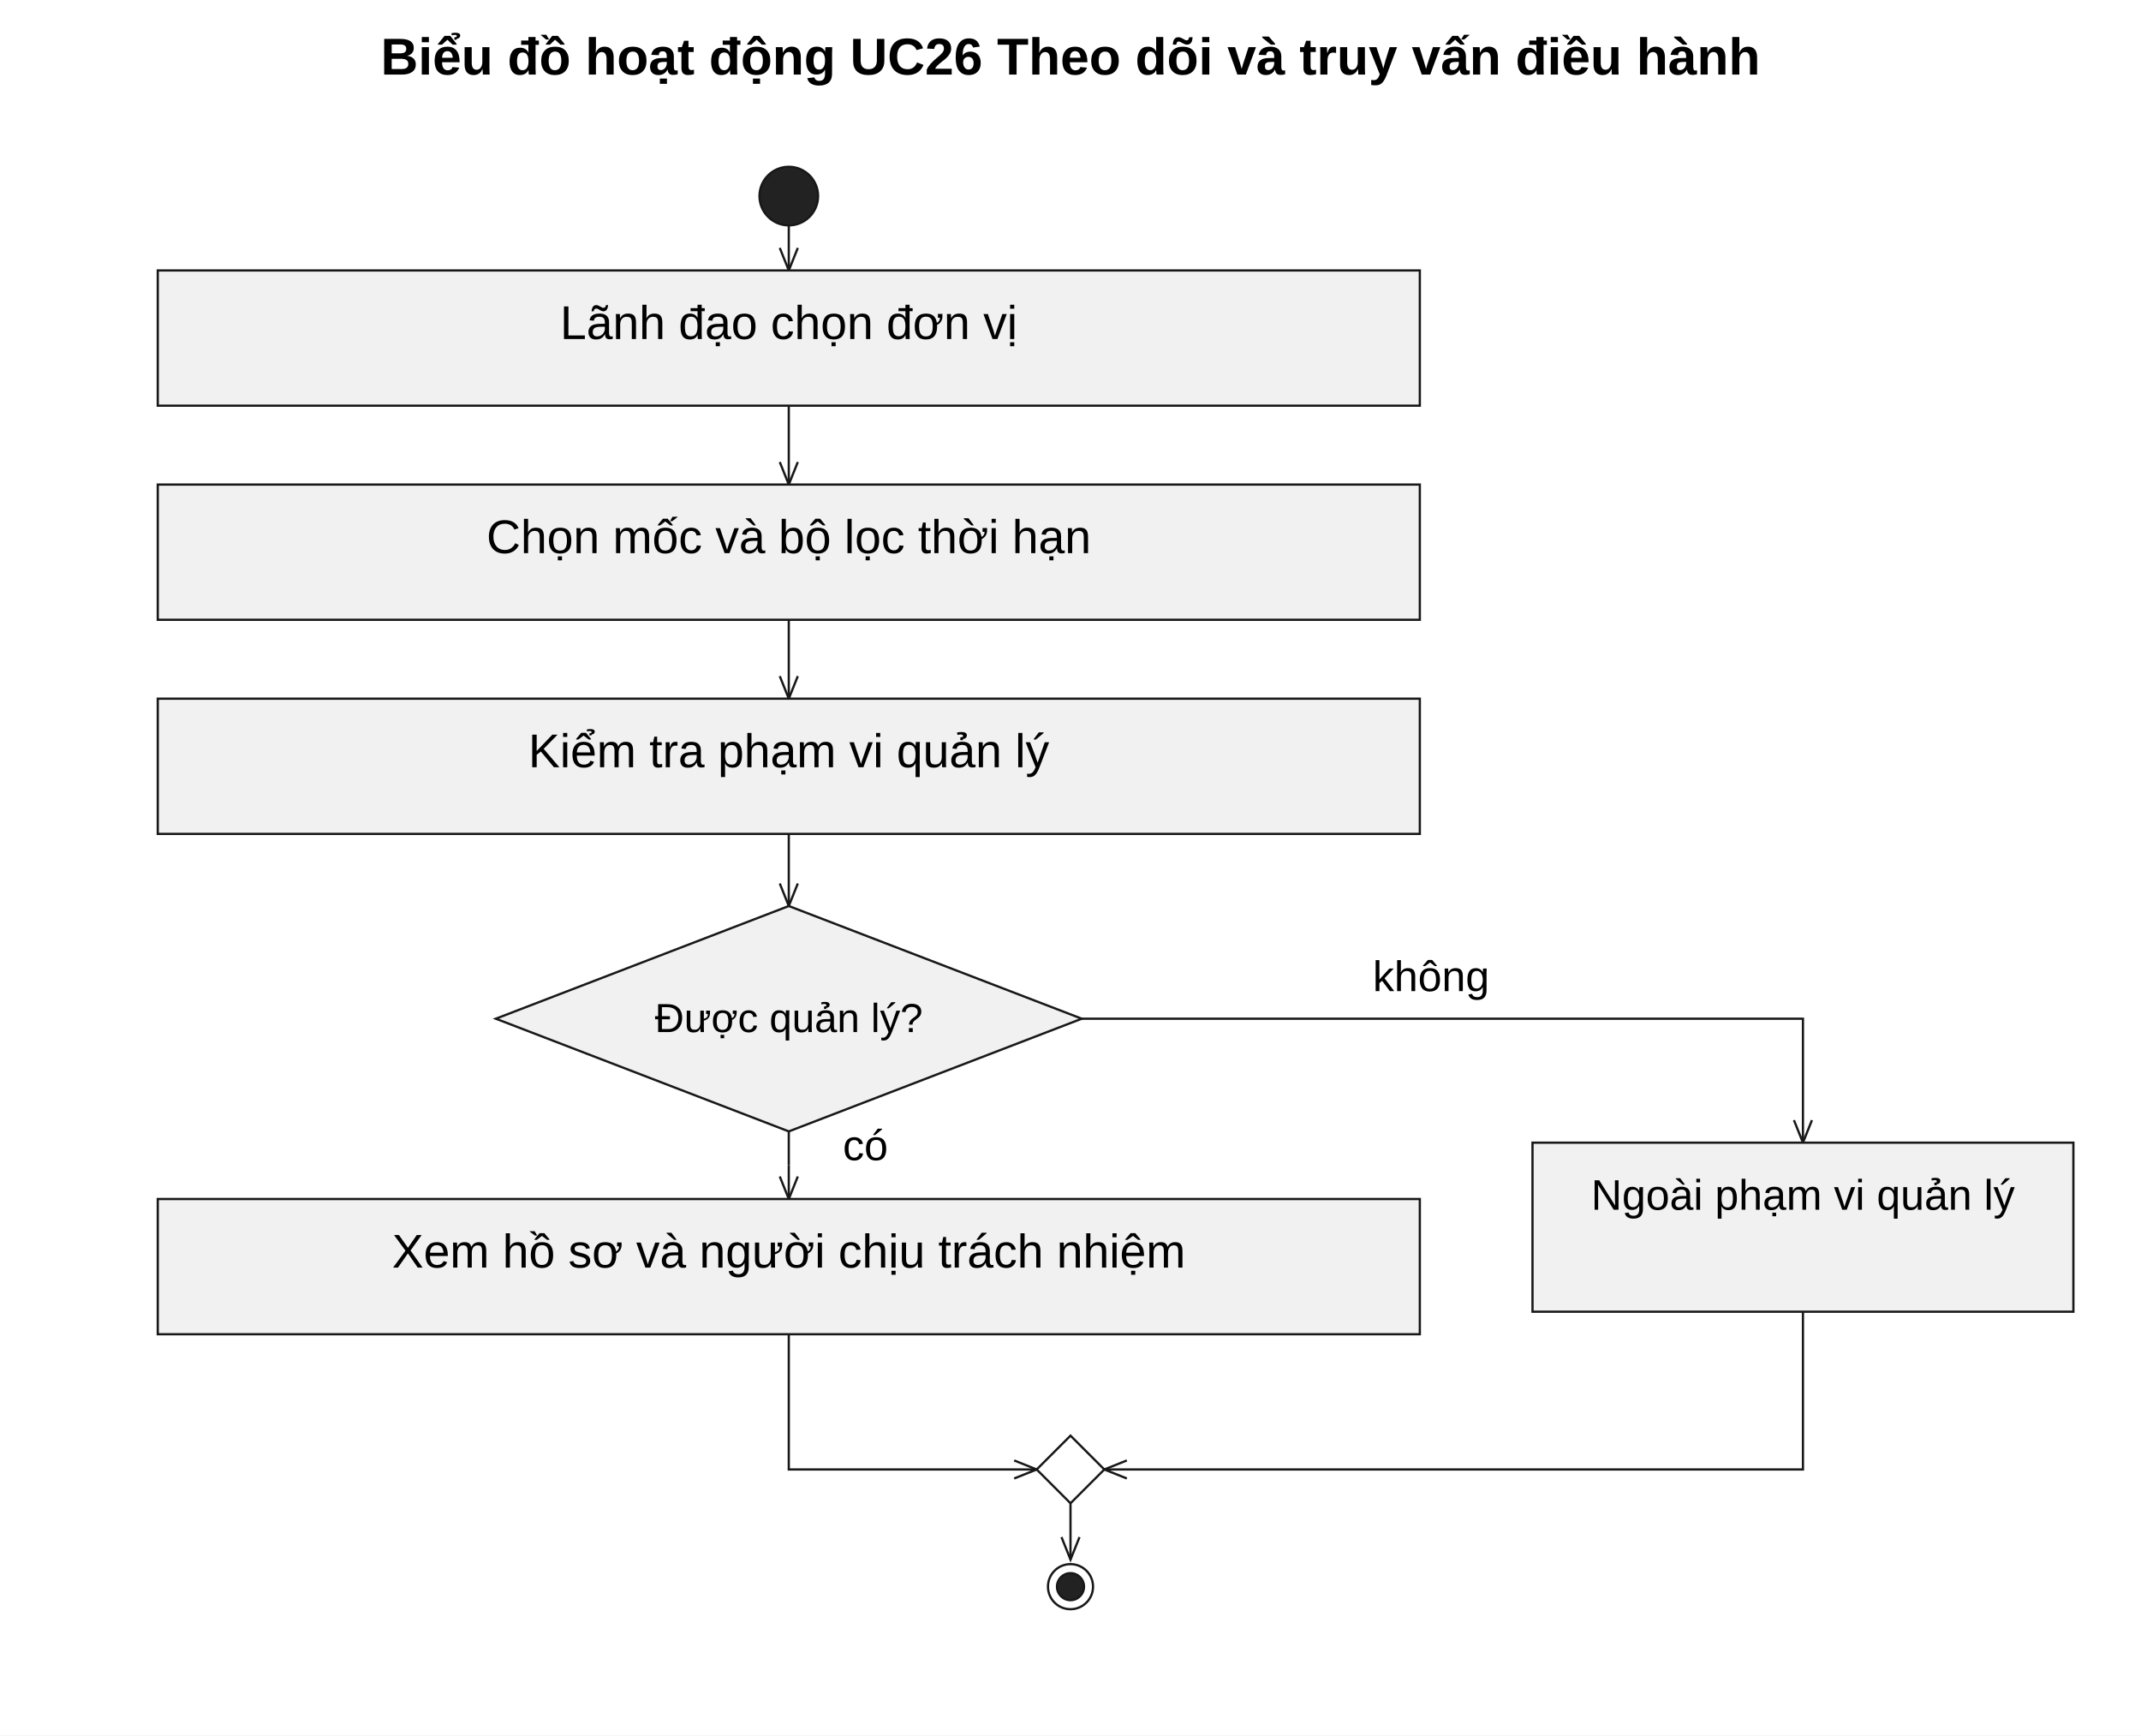
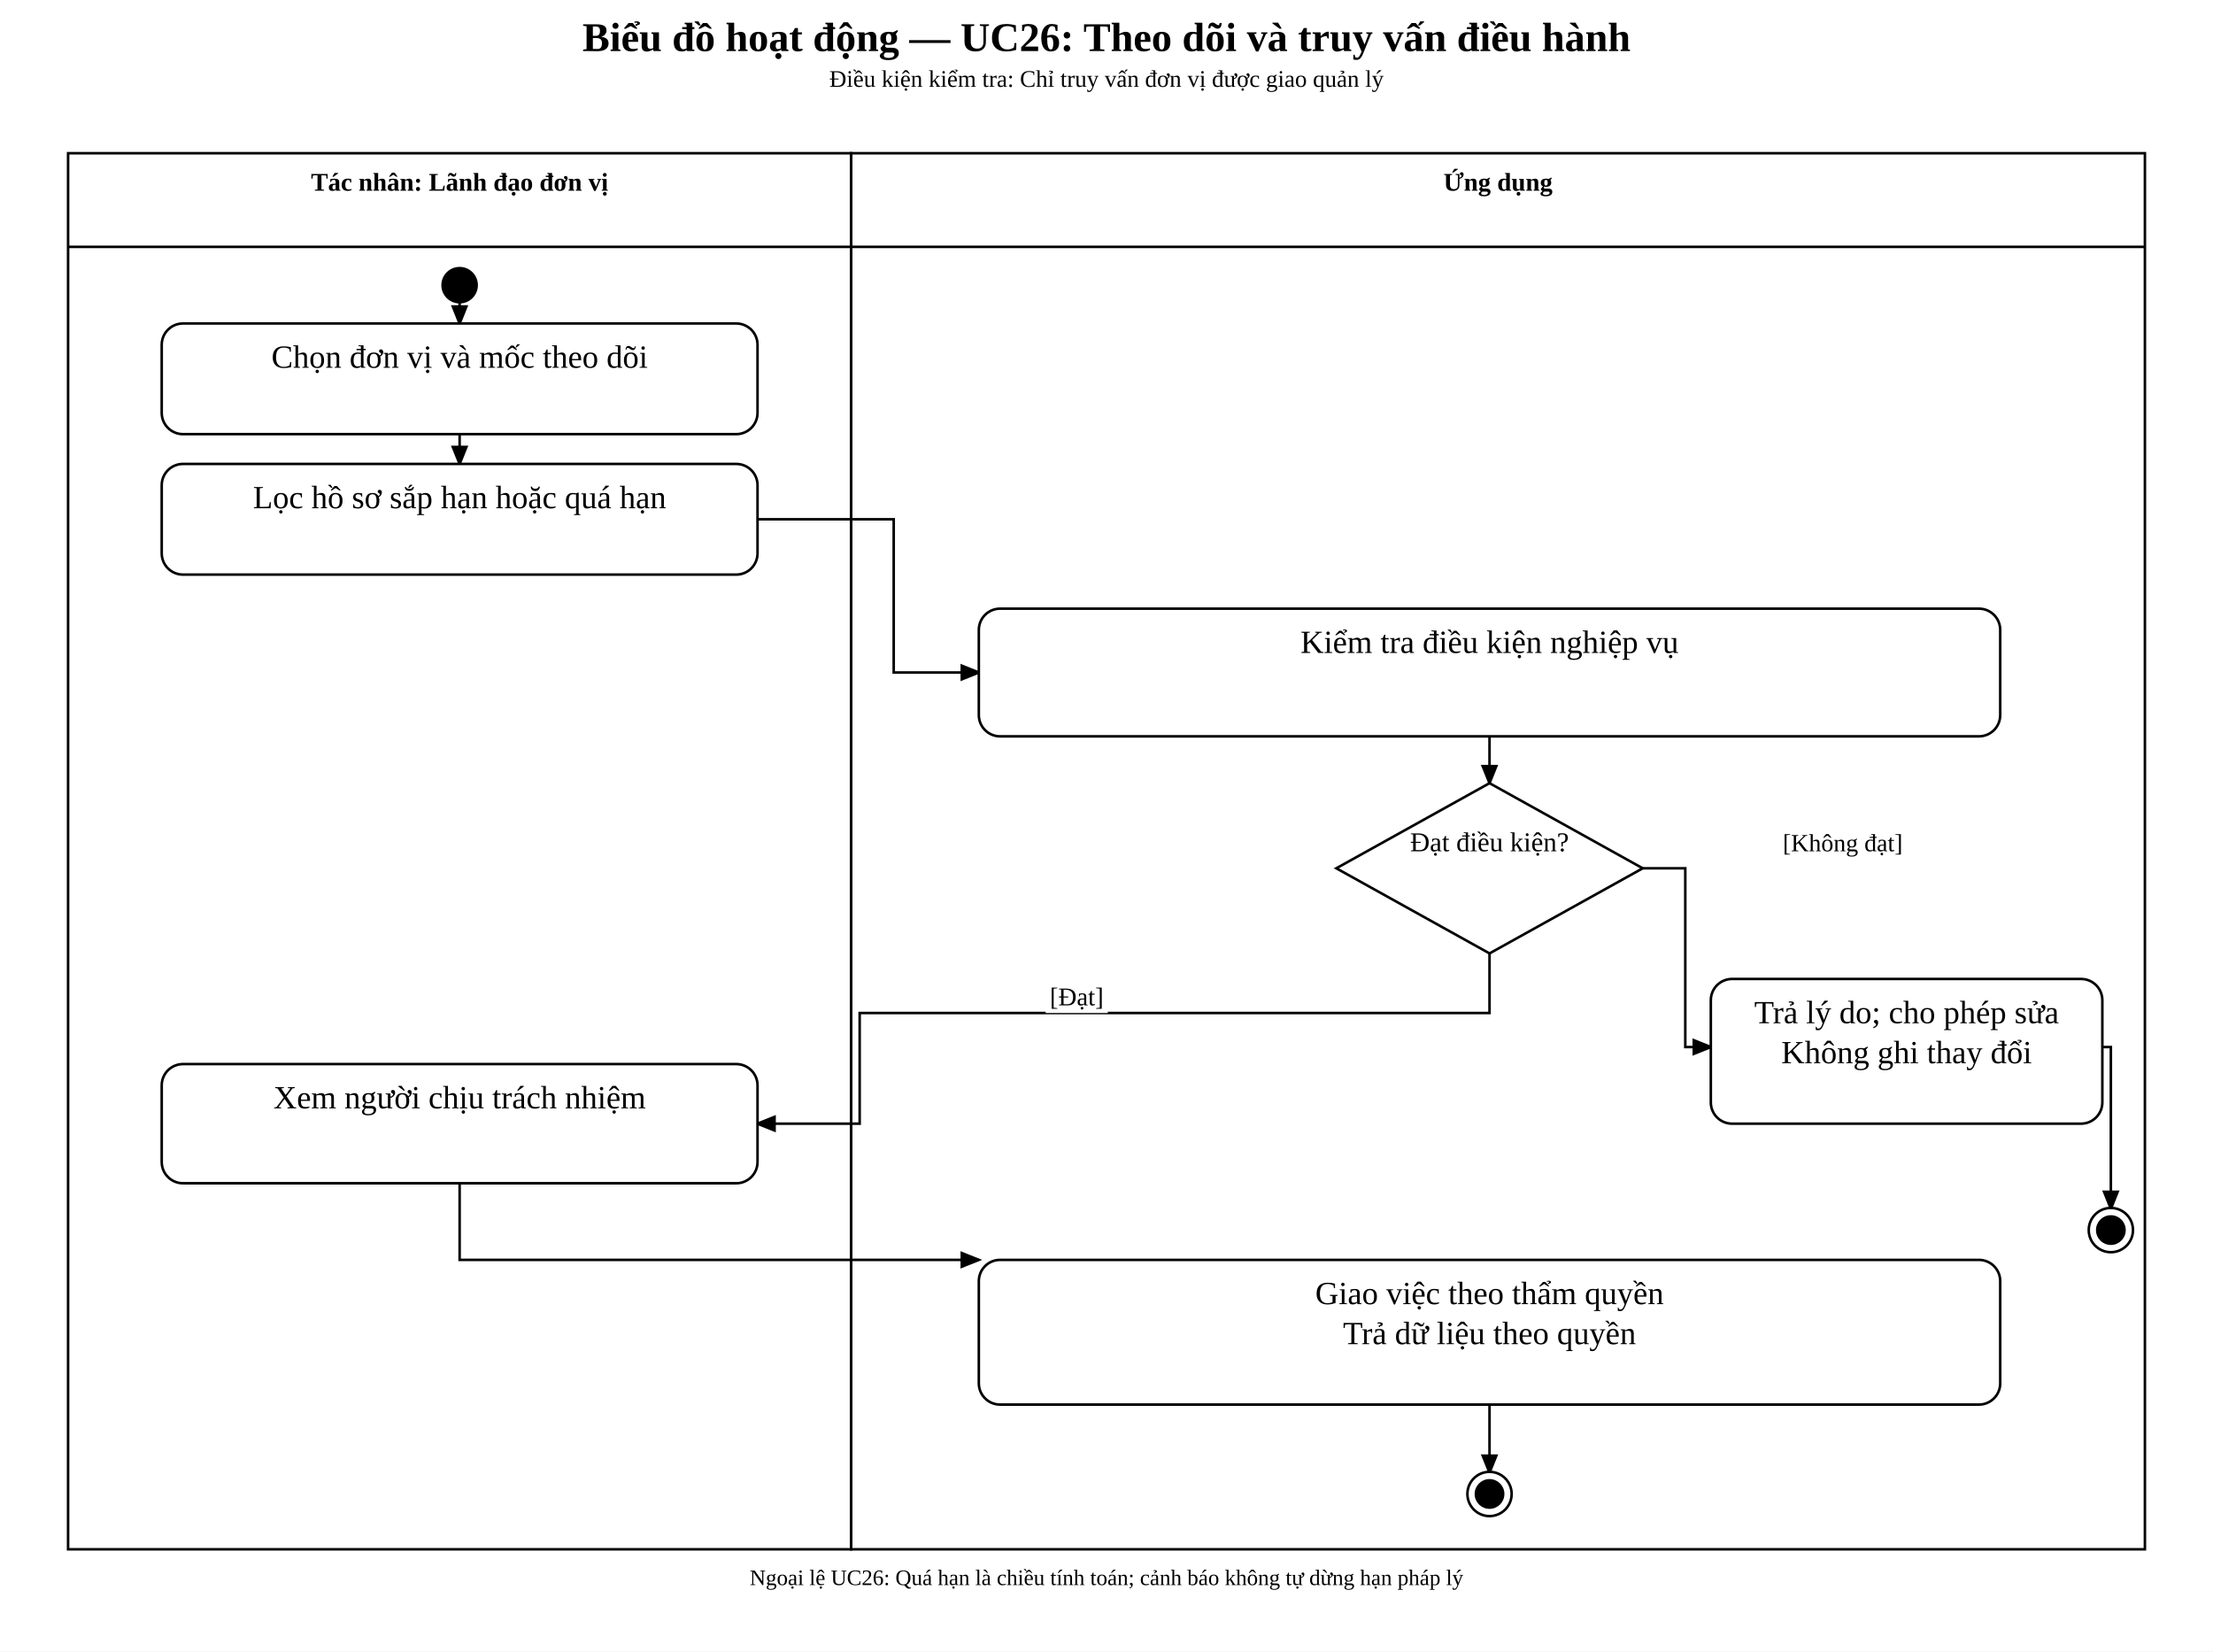
- <svg xmlns="http://www.w3.org/2000/svg" width="2850" height="2310" viewBox="0 0 950 770">
-   <rect width="950" height="770" fill="white" />
-   <text x="475.0" y="33.09" font-family="Arial" font-size="23" font-weight="bold" text-anchor="middle">Biểu đồ hoạt động UC26 Theo dõi và truy vấn điều hành</text>
-   <circle cx="350" cy="87" r="13" fill="#222222" stroke="#181818" />
-   <polyline points="350,100 350,120" fill="none" stroke="#181818" stroke-width="1" />
-   <polyline points="354.0,110.0 350,120 346.0,110.0" fill="none" stroke="#181818" stroke-width="1" />
-   <rect x="70" y="120" width="560" height="60" rx="0" fill="#F1F1F1" stroke="#181818" />
-   <text x="350" y="150.43" font-family="Arial" font-size="21" font-weight="normal" text-anchor="middle">Lãnh đạo chọn đơn vị</text>
-   <polyline points="350,180 350,215" fill="none" stroke="#181818" stroke-width="1" />
-   <polyline points="354.0,205.0 350,215 346.0,205.0" fill="none" stroke="#181818" stroke-width="1" />
-   <rect x="70" y="215" width="560" height="60" rx="0" fill="#F1F1F1" stroke="#181818" />
-   <text x="350" y="245.43" font-family="Arial" font-size="21" font-weight="normal" text-anchor="middle">Chọn mốc và bộ lọc thời hạn</text>
-   <polyline points="350,275 350,310" fill="none" stroke="#181818" stroke-width="1" />
-   <polyline points="354.0,300.0 350,310 346.0,300.0" fill="none" stroke="#181818" stroke-width="1" />
-   <rect x="70" y="310" width="560" height="60" rx="0" fill="#F1F1F1" stroke="#181818" />
-   <text x="350" y="340.43" font-family="Arial" font-size="21" font-weight="normal" text-anchor="middle">Kiểm tra phạm vi quản lý</text>
-   <polyline points="350,370 350,402" fill="none" stroke="#181818" stroke-width="1" />
-   <polyline points="354.0,392.0 350,402 346.0,392.0" fill="none" stroke="#181818" stroke-width="1" />
-   <polygon points="350,402 480,452 350,502 220,452" fill="#F1F1F1" stroke="#181818" />
-   <text x="350" y="457.94" font-family="Arial" font-size="18" font-weight="normal" text-anchor="middle">Được quản lý?</text>
-   <polyline points="480,452 800,452 800,507" fill="none" stroke="#181818" stroke-width="1" />
-   <polyline points="804.0,497.0 800,507 796.0,497.0" fill="none" stroke="#181818" stroke-width="1" />
-   <text x="635" y="439.77" font-family="Arial" font-size="19" font-weight="normal" text-anchor="middle">không</text>
-   <rect x="680" y="507" width="240" height="75" rx="0" fill="#F1F1F1" stroke="#181818" />
-   <text x="800" y="536.77" font-family="Arial" font-size="19" font-weight="normal" text-anchor="middle">Ngoài phạm vi quản lý</text>
-   <polyline points="350,502 350,517" fill="none" stroke="#181818" stroke-width="1" />
-   <text x="384" y="514.77" font-family="Arial" font-size="19" font-weight="normal" text-anchor="middle">có</text>
-   <polyline points="350,517 350,532" fill="none" stroke="#181818" stroke-width="1" />
-   <polyline points="354.0,522.0 350,532 346.0,522.0" fill="none" stroke="#181818" stroke-width="1" />
-   <rect x="70" y="532" width="560" height="60" rx="0" fill="#F1F1F1" stroke="#181818" />
-   <text x="350" y="562.43" font-family="Arial" font-size="21" font-weight="normal" text-anchor="middle">Xem hồ sơ và người chịu trách nhiệm</text>
-   <polyline points="350,592 350,652 460,652" fill="none" stroke="#181818" stroke-width="1" />
-   <polyline points="450.0,648.0 460,652 450.0,656.0" fill="none" stroke="#181818" stroke-width="1" />
-   <polyline points="800,582 800,652 490,652" fill="none" stroke="#181818" stroke-width="1" />
-   <polyline points="500.0,656.0 490,652 500.0,648.0" fill="none" stroke="#181818" stroke-width="1" />
-   <polygon points="475,637 490,652 475,667 460,652" fill="white" stroke="#181818" />
-   <polyline points="475,667 475,692" fill="none" stroke="#181818" stroke-width="1" />
-   <polyline points="479.0,682.0 475,692 471.0,682.0" fill="none" stroke="#181818" stroke-width="1" />
-   <circle cx="475" cy="704" r="10" fill="white" stroke="#181818" />
-   <circle cx="475" cy="704" r="6" fill="#222222" stroke="#181818" />
+ <svg xmlns="http://www.w3.org/2000/svg" width="2600" height="1940">
+   <rect width="100%" height="100%" fill="white" />
+   <text x="1300" y="60" font-family="Times New Roman" font-size="48" font-weight="bold" text-anchor="middle">Biểu đồ hoạt động — UC26: Theo dõi và truy vấn điều hành</text>
+   <text x="1300" y="102" font-family="Times New Roman" font-size="28" font-weight="normal" text-anchor="middle">Điều kiện kiểm tra: Chỉ truy vấn đơn vị được giao quản lý</text>
+   <rect x="80" y="180" width="920" height="1640" rx="0" fill="white" stroke="black" stroke-width="3" />
+   <rect x="1000" y="180" width="1520" height="1640" rx="0" fill="white" stroke="black" stroke-width="3" />
+   <polyline points="80,290 2520,290" fill="none" stroke="black" stroke-width="3" />
+   <polyline points="1000,180 1000,1820" fill="none" stroke="black" stroke-width="3" />
+   <text x="540" y="224" font-family="Times New Roman" font-size="30" font-weight="bold" text-anchor="middle">Tác nhân: Lãnh đạo đơn vị</text>
+   <text x="1760" y="224" font-family="Times New Roman" font-size="30" font-weight="bold" text-anchor="middle">Ứng dụng</text>
+   <circle cx="540" cy="335" r="20" fill="black" stroke="black" stroke-width="3" />
+   <polyline points="540,355 540,380" fill="none" stroke="black" stroke-width="3" />
+   <polygon points="540,380 548.0,360.0 532.0,360.0" fill="black" stroke="black" stroke-width="3" />
+   <rect x="190" y="380" width="700" height="130" rx="25" fill="white" stroke="black" stroke-width="3" />
+   <text x="540.0" y="432" font-family="Times New Roman" font-size="38" font-weight="normal" text-anchor="middle">Chọn đơn vị và mốc theo dõi</text>
+   <polyline points="540,510 540,545" fill="none" stroke="black" stroke-width="3" />
+   <polygon points="540,545 548.0,525.0 532.0,525.0" fill="black" stroke="black" stroke-width="3" />
+   <rect x="190" y="545" width="700" height="130" rx="25" fill="white" stroke="black" stroke-width="3" />
+   <text x="540.0" y="597" font-family="Times New Roman" font-size="38" font-weight="normal" text-anchor="middle">Lọc hồ sơ sắp hạn hoặc quá hạn</text>
+   <polyline points="890,610 1050,610 1050,790 1150,790" fill="none" stroke="black" stroke-width="3" />
+   <polygon points="1150,790 1130.0,782.0 1130.0,798.0" fill="black" stroke="black" stroke-width="3" />
+   <rect x="1150" y="715" width="1200" height="150" rx="25" fill="white" stroke="black" stroke-width="3" />
+   <text x="1750.0" y="767" font-family="Times New Roman" font-size="38" font-weight="normal" text-anchor="middle">Kiểm tra điều kiện nghiệp vụ</text>
+   <polyline points="1750,865 1750,920" fill="none" stroke="black" stroke-width="3" />
+   <polygon points="1750,920 1758.0,900.0 1742.0,900.0" fill="black" stroke="black" stroke-width="3" />
+   <polygon points="1750,920 1930,1020 1750,1120 1570,1020" fill="white" stroke="black" stroke-width="3" />
+   <text x="1750" y="1000" font-family="Times New Roman" font-size="32" font-weight="normal" text-anchor="middle">Đạt điều kiện?</text>
+   <polyline points="1750,1120 1750,1190 1010,1190 1010,1320 890,1320" fill="none" stroke="black" stroke-width="3" />
+   <polygon points="890,1320 910.0,1328.0 910.0,1312.0" fill="black" stroke="black" stroke-width="3" />
+   <rect x="1228.5" y="1153" width="73.0" height="37" fill="white" />
+   <text x="1265" y="1181" font-family="Times New Roman" font-size="30" font-weight="normal" text-anchor="middle">[Đạt]</text>
+   <rect x="190" y="1250" width="700" height="140" rx="25" fill="white" stroke="black" stroke-width="3" />
+   <text x="540.0" y="1302" font-family="Times New Roman" font-size="38" font-weight="normal" text-anchor="middle">Xem người chịu trách nhiệm</text>
+   <polyline points="540,1390 540,1480 1150,1480" fill="none" stroke="black" stroke-width="3" />
+   <polygon points="1150,1480 1130.0,1472.0 1130.0,1488.0" fill="black" stroke="black" stroke-width="3" />
+   <rect x="1150" y="1480" width="1200" height="170" rx="25" fill="white" stroke="black" stroke-width="3" />
+   <text x="1750.0" y="1532" font-family="Times New Roman" font-size="38" font-weight="normal" text-anchor="middle">Giao việc theo thẩm quyền</text>
+   <text x="1750.0" y="1579" font-family="Times New Roman" font-size="38" font-weight="normal" text-anchor="middle">Trả dữ liệu theo quyền</text>
+   <polyline points="1750,1650 1750,1730" fill="none" stroke="black" stroke-width="3" />
+   <polygon points="1750,1730 1758.0,1710.0 1742.0,1710.0" fill="black" stroke="black" stroke-width="3" />
+   <circle cx="1750" cy="1755" r="26" fill="white" stroke="black" stroke-width="3" />
+   <circle cx="1750" cy="1755" r="16" fill="black" stroke="black" stroke-width="3" />
+   <polyline points="1930,1020 1980,1020 1980,1230 2010,1230" fill="none" stroke="black" stroke-width="3" />
+   <polygon points="2010,1230 1990.0,1222.0 1990.0,1238.0" fill="black" stroke="black" stroke-width="3" />
+   <rect x="2088.0" y="973" width="154.0" height="36" fill="white" />
+   <text x="2165" y="1000" font-family="Times New Roman" font-size="29" font-weight="normal" text-anchor="middle">[Không đạt]</text>
+   <rect x="2010" y="1150" width="460" height="170" rx="25" fill="white" stroke="black" stroke-width="3" />
+   <text x="2240.0" y="1202" font-family="Times New Roman" font-size="38" font-weight="normal" text-anchor="middle">Trả lý do; cho phép sửa</text>
+   <text x="2240.0" y="1249" font-family="Times New Roman" font-size="38" font-weight="normal" text-anchor="middle">Không ghi thay đổi</text>
+   <polyline points="2470,1230 2480,1230 2480,1420" fill="none" stroke="black" stroke-width="3" />
+   <polygon points="2480,1420 2488.0,1400.0 2472.0,1400.0" fill="black" stroke="black" stroke-width="3" />
+   <circle cx="2480" cy="1445" r="26" fill="white" stroke="black" stroke-width="3" />
+   <circle cx="2480" cy="1445" r="16" fill="black" stroke="black" stroke-width="3" />
+   <text x="1300" y="1862" font-family="Times New Roman" font-size="26" font-weight="normal" text-anchor="middle">Ngoại lệ UC26: Quá hạn là chiều tính toán; cảnh báo không tự dừng hạn pháp lý</text>
</svg>
